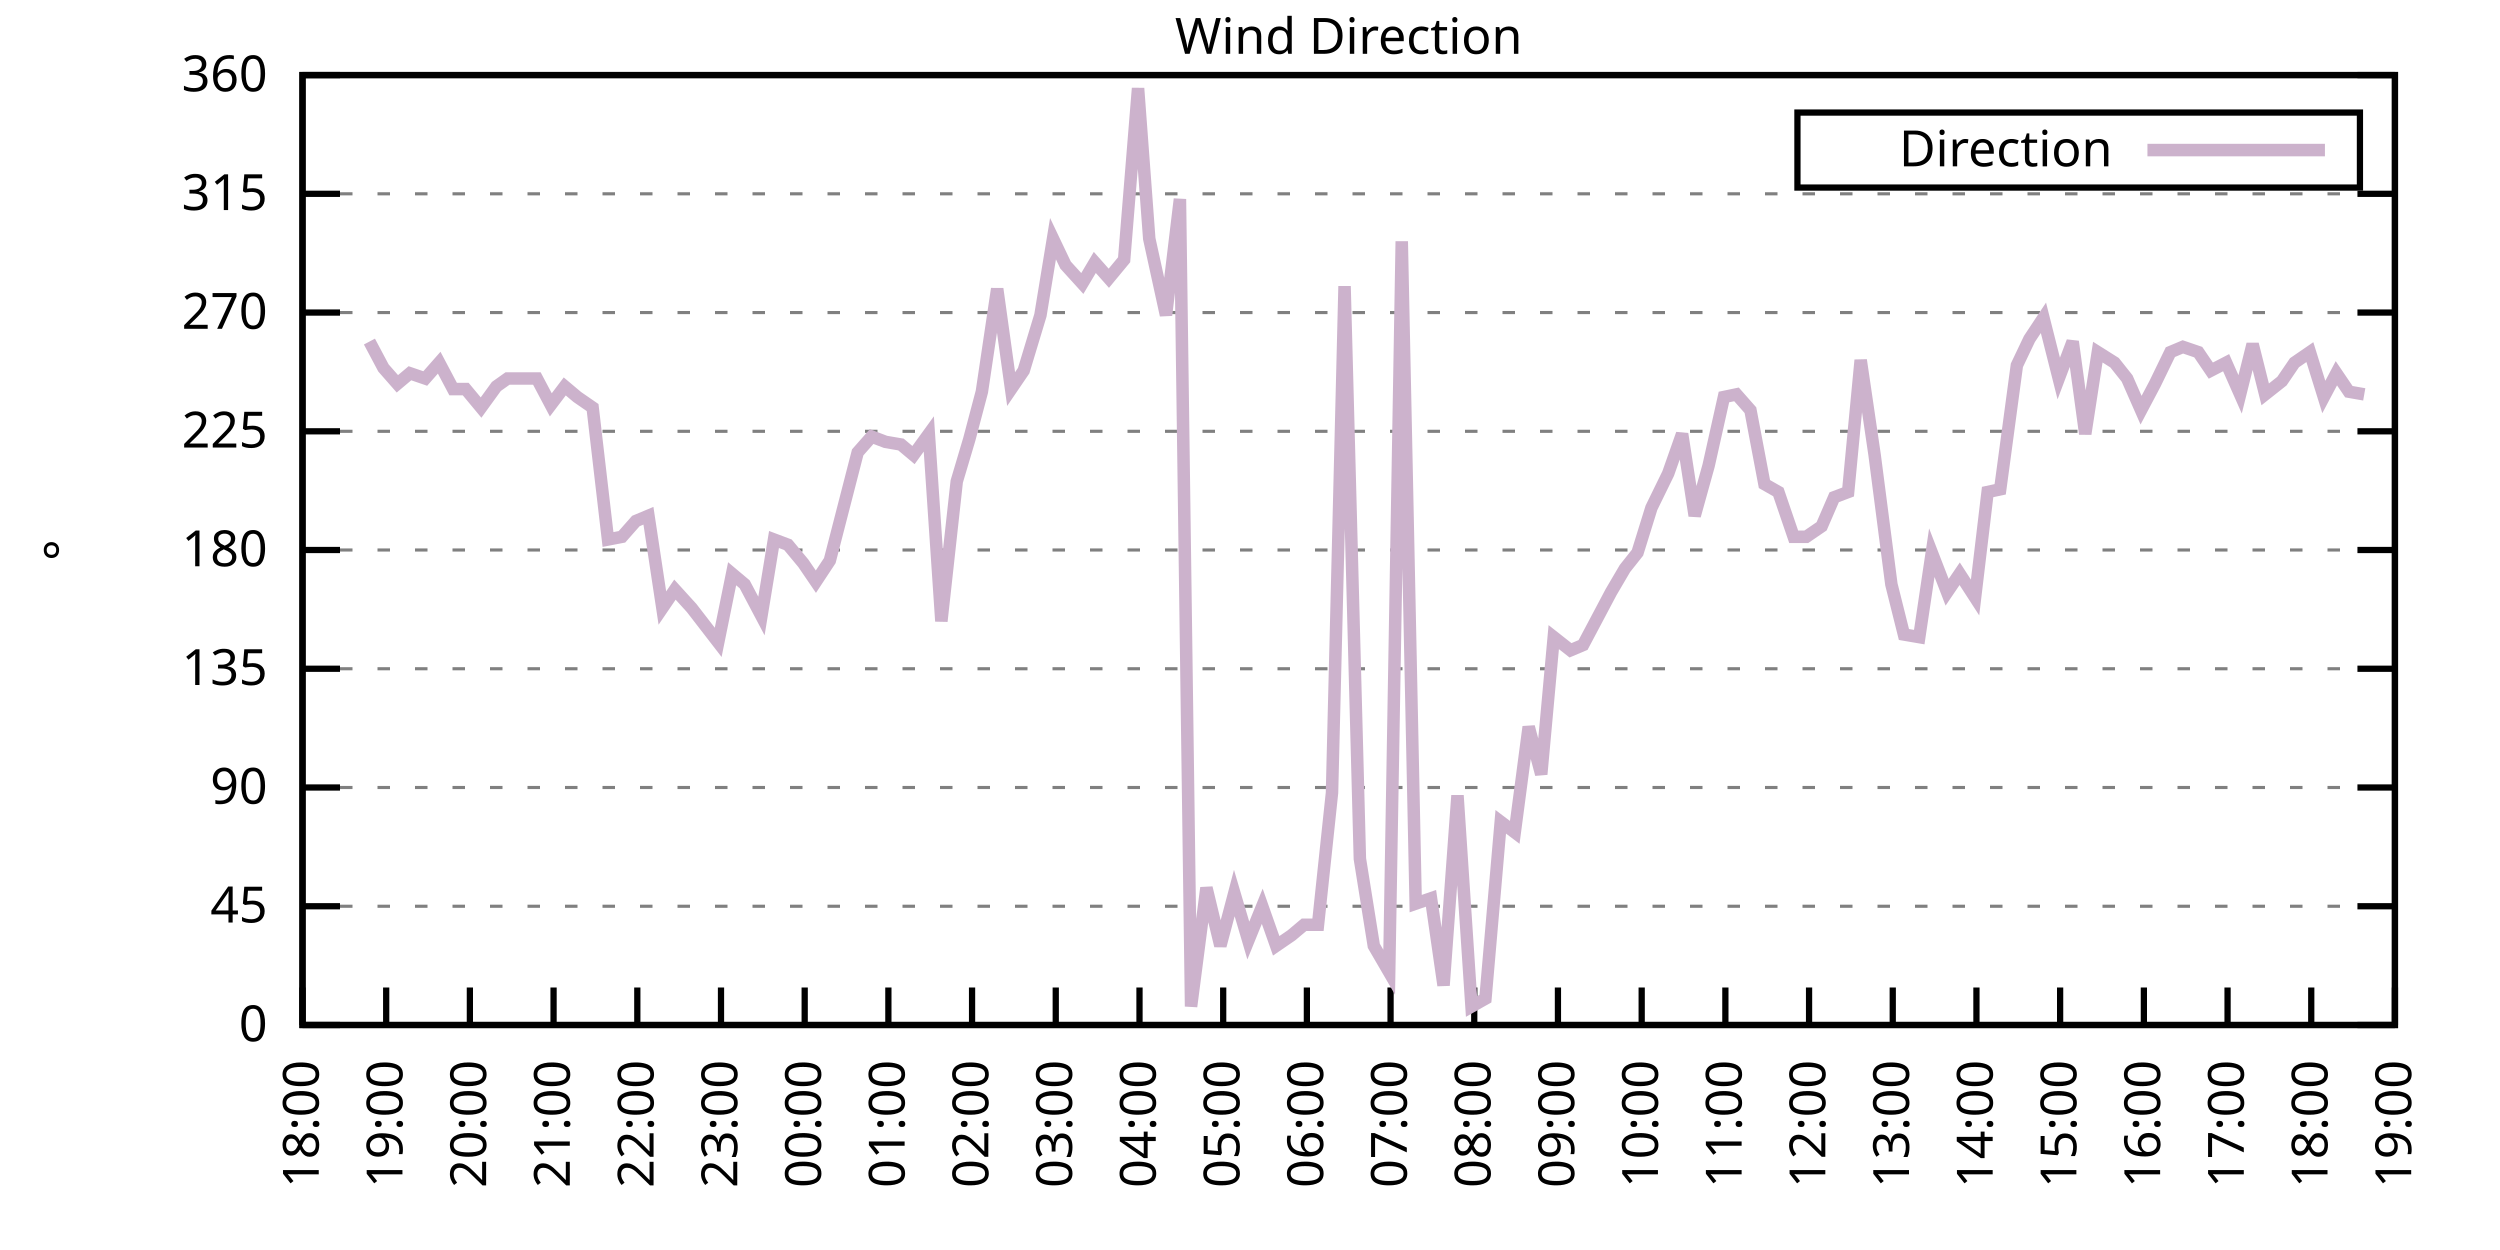
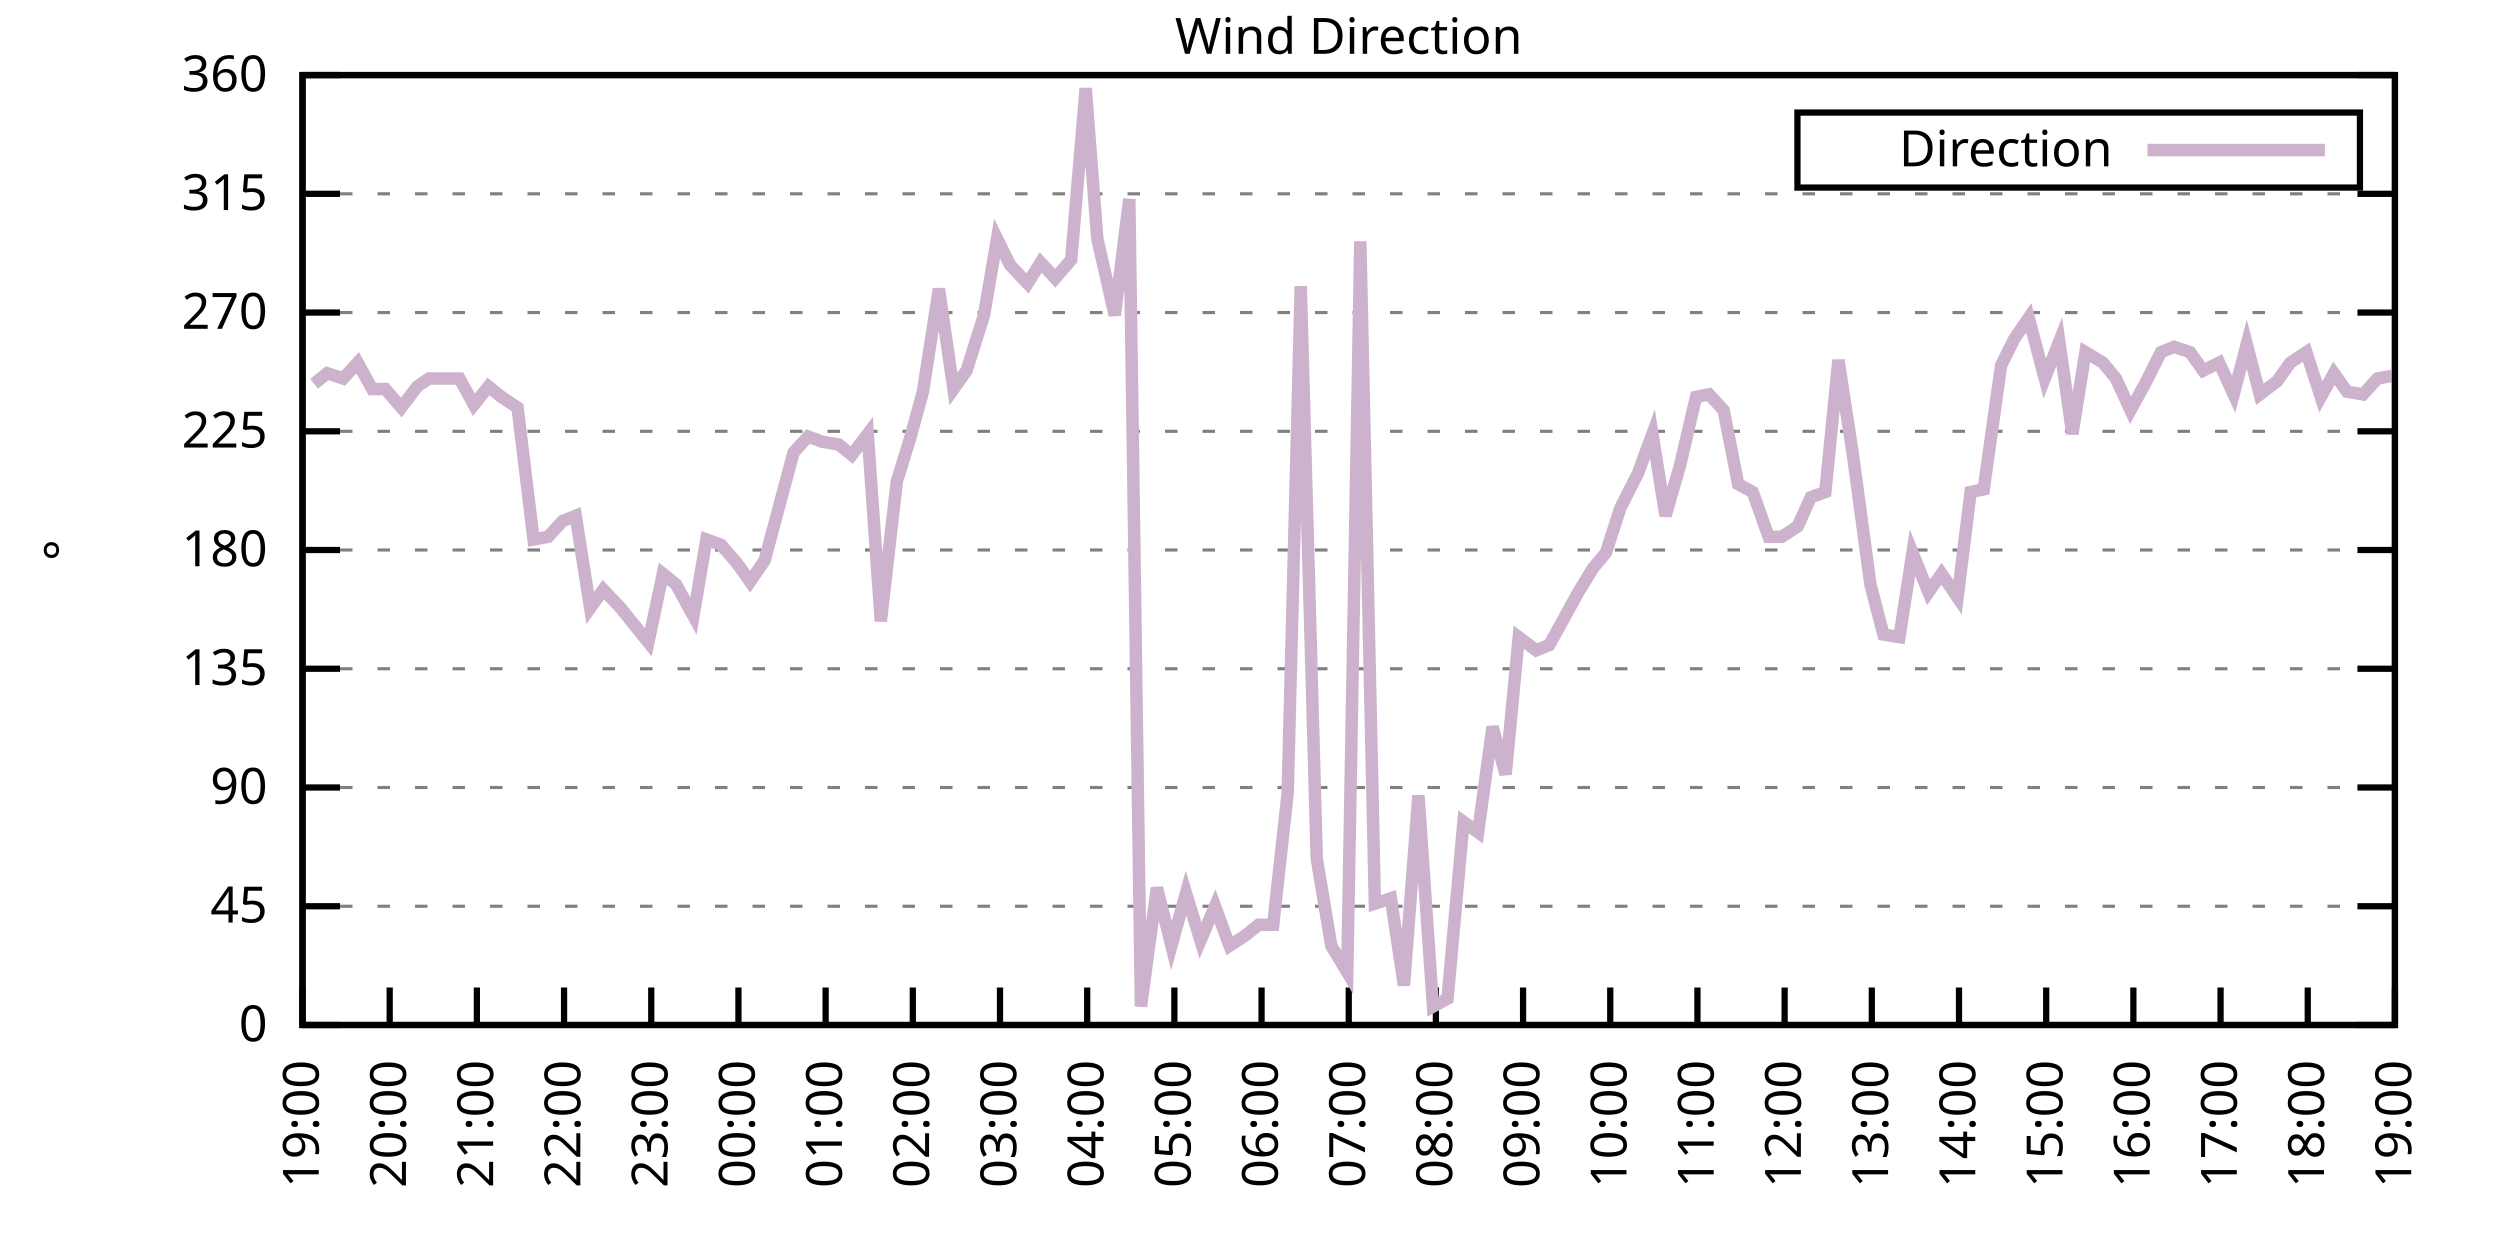
<svg xmlns="http://www.w3.org/2000/svg" xmlns:xlink="http://www.w3.org/1999/xlink" width="400" height="200" viewBox="0 0 400 200">
  <g id="gnuplot_canvas">
    <rect x="0" y="0" width="400" height="200" fill="none" />
    <defs>
      <circle id="gpDot" r="0.5" stroke-width="0.5" stroke="currentColor" />
      <path id="gpPt0" stroke-width="0.333" stroke="currentColor" d="M-1,0 h2 M0,-1 v2" />
      <path id="gpPt1" stroke-width="0.333" stroke="currentColor" d="M-1,-1 L1,1 M1,-1 L-1,1" />
      <path id="gpPt2" stroke-width="0.333" stroke="currentColor" d="M-1,0 L1,0 M0,-1 L0,1 M-1,-1 L1,1 M-1,1 L1,-1" />
      <rect id="gpPt3" stroke-width="0.333" stroke="currentColor" x="-1" y="-1" width="2" height="2" />
      <rect id="gpPt4" stroke-width="0.333" stroke="currentColor" fill="currentColor" x="-1" y="-1" width="2" height="2" />
      <circle id="gpPt5" stroke-width="0.333" stroke="currentColor" cx="0" cy="0" r="1" />
      <use xlink:href="#gpPt5" id="gpPt6" fill="currentColor" stroke="none" />
      <path id="gpPt7" stroke-width="0.333" stroke="currentColor" d="M0,-1.33 L-1.33,0.67 L1.33,0.67 z" />
      <use xlink:href="#gpPt7" id="gpPt8" fill="currentColor" stroke="none" />
      <use xlink:href="#gpPt7" id="gpPt9" stroke="currentColor" transform="rotate(180)" />
      <use xlink:href="#gpPt9" id="gpPt10" fill="currentColor" stroke="none" />
      <use xlink:href="#gpPt3" id="gpPt11" stroke="currentColor" transform="rotate(45)" />
      <use xlink:href="#gpPt11" id="gpPt12" fill="currentColor" stroke="none" />
      <path id="gpPt13" stroke-width="0.333" stroke="currentColor" d="M0,1.330 L1.265,0.411 L0.782,-1.067 L-0.782,-1.076 L-1.265,0.411 z" />
      <use xlink:href="#gpPt13" id="gpPt14" fill="currentColor" stroke="none" />
      <filter id="textbox" filterUnits="objectBoundingBox" x="0" y="0" height="1" width="1">
        <feFlood flood-color="white" flood-opacity="1" result="bgnd" />
        <feComposite in="SourceGraphic" in2="bgnd" operator="atop" />
      </filter>
      <filter id="greybox" filterUnits="objectBoundingBox" x="0" y="0" height="1" width="1">
        <feFlood flood-color="lightgrey" flood-opacity="1" result="grey" />
        <feComposite in="SourceGraphic" in2="grey" operator="atop" />
      </filter>
    </defs>
    <g fill="none" color="white" stroke="currentColor" stroke-width="1.00" stroke-linecap="butt" stroke-linejoin="miter">
</g>
    <g fill="none" color="black" stroke="currentColor" stroke-width="1.00" stroke-linecap="butt" stroke-linejoin="miter">
      <g stroke="none" shape-rendering="crispEdges">
        <polygon fill="rgb(255, 255, 255)" points="48.40,164.00 383.18,164.00 383.18,12.02 48.40,12.02 " />
      </g>
    </g>
    <g fill="none" color="black" stroke="currentColor" stroke-width="1.00" stroke-linecap="butt" stroke-linejoin="miter">
</g>
    <g fill="none" color="black" stroke="black" stroke-width="0.50" stroke-linecap="butt" stroke-linejoin="miter">
</g>
    <g fill="none" color="gray" stroke="currentColor" stroke-width="0.50" stroke-linecap="butt" stroke-linejoin="miter">
      <path stroke="gray" stroke-dasharray="2,4" class="gridline" d="M48.40,164.00 L383.19,164.00  " />
    </g>
    <g fill="none" color="gray" stroke="gray" stroke-width="1.00" stroke-linecap="butt" stroke-linejoin="miter">
</g>
    <g fill="none" color="black" stroke="currentColor" stroke-width="1.00" stroke-linecap="butt" stroke-linejoin="miter">
      <path stroke="black" d="M48.40,164.00 L54.40,164.00 M383.19,164.00 L377.19,164.00  " />
      <g transform="translate(42.80,166.60)" stroke="none" fill="black" font-family="Sans" font-size="8.00" text-anchor="end">
        <text>
          <tspan font-family="Sans"> 0</tspan>
        </text>
      </g>
    </g>
    <g fill="none" color="black" stroke="currentColor" stroke-width="1.00" stroke-linecap="butt" stroke-linejoin="miter">
</g>
    <g fill="none" color="black" stroke="black" stroke-width="0.50" stroke-linecap="butt" stroke-linejoin="miter">
</g>
    <g fill="none" color="gray" stroke="currentColor" stroke-width="0.50" stroke-linecap="butt" stroke-linejoin="miter">
      <path stroke="gray" stroke-dasharray="2,4" class="gridline" d="M48.40,145.00 L383.19,145.00  " />
    </g>
    <g fill="none" color="gray" stroke="gray" stroke-width="1.00" stroke-linecap="butt" stroke-linejoin="miter">
</g>
    <g fill="none" color="black" stroke="currentColor" stroke-width="1.00" stroke-linecap="butt" stroke-linejoin="miter">
      <path stroke="black" d="M48.40,145.00 L54.40,145.00 M383.19,145.00 L377.19,145.00  " />
      <g transform="translate(42.80,147.60)" stroke="none" fill="black" font-family="Sans" font-size="8.00" text-anchor="end">
        <text>
          <tspan font-family="Sans"> 45</tspan>
        </text>
      </g>
    </g>
    <g fill="none" color="black" stroke="currentColor" stroke-width="1.00" stroke-linecap="butt" stroke-linejoin="miter">
</g>
    <g fill="none" color="black" stroke="black" stroke-width="0.50" stroke-linecap="butt" stroke-linejoin="miter">
</g>
    <g fill="none" color="gray" stroke="currentColor" stroke-width="0.50" stroke-linecap="butt" stroke-linejoin="miter">
      <path stroke="gray" stroke-dasharray="2,4" class="gridline" d="M48.40,126.00 L383.19,126.00  " />
    </g>
    <g fill="none" color="gray" stroke="gray" stroke-width="1.00" stroke-linecap="butt" stroke-linejoin="miter">
</g>
    <g fill="none" color="black" stroke="currentColor" stroke-width="1.00" stroke-linecap="butt" stroke-linejoin="miter">
      <path stroke="black" d="M48.40,126.00 L54.40,126.00 M383.19,126.00 L377.19,126.00  " />
      <g transform="translate(42.80,128.60)" stroke="none" fill="black" font-family="Sans" font-size="8.00" text-anchor="end">
        <text>
          <tspan font-family="Sans"> 90</tspan>
        </text>
      </g>
    </g>
    <g fill="none" color="black" stroke="currentColor" stroke-width="1.00" stroke-linecap="butt" stroke-linejoin="miter">
</g>
    <g fill="none" color="black" stroke="black" stroke-width="0.50" stroke-linecap="butt" stroke-linejoin="miter">
</g>
    <g fill="none" color="gray" stroke="currentColor" stroke-width="0.50" stroke-linecap="butt" stroke-linejoin="miter">
      <path stroke="gray" stroke-dasharray="2,4" class="gridline" d="M48.40,107.00 L383.19,107.00  " />
    </g>
    <g fill="none" color="gray" stroke="gray" stroke-width="1.00" stroke-linecap="butt" stroke-linejoin="miter">
</g>
    <g fill="none" color="black" stroke="currentColor" stroke-width="1.00" stroke-linecap="butt" stroke-linejoin="miter">
      <path stroke="black" d="M48.40,107.00 L54.40,107.00 M383.19,107.00 L377.19,107.00  " />
      <g transform="translate(42.80,109.60)" stroke="none" fill="black" font-family="Sans" font-size="8.00" text-anchor="end">
        <text>
          <tspan font-family="Sans"> 135</tspan>
        </text>
      </g>
    </g>
    <g fill="none" color="black" stroke="currentColor" stroke-width="1.00" stroke-linecap="butt" stroke-linejoin="miter">
</g>
    <g fill="none" color="black" stroke="black" stroke-width="0.50" stroke-linecap="butt" stroke-linejoin="miter">
</g>
    <g fill="none" color="gray" stroke="currentColor" stroke-width="0.50" stroke-linecap="butt" stroke-linejoin="miter">
      <path stroke="gray" stroke-dasharray="2,4" class="gridline" d="M48.40,88.00 L383.19,88.00  " />
    </g>
    <g fill="none" color="gray" stroke="gray" stroke-width="1.00" stroke-linecap="butt" stroke-linejoin="miter">
</g>
    <g fill="none" color="black" stroke="currentColor" stroke-width="1.00" stroke-linecap="butt" stroke-linejoin="miter">
      <path stroke="black" d="M48.40,88.00 L54.40,88.00 M383.19,88.00 L377.19,88.00  " />
      <g transform="translate(42.80,90.60)" stroke="none" fill="black" font-family="Sans" font-size="8.00" text-anchor="end">
        <text>
          <tspan font-family="Sans"> 180</tspan>
        </text>
      </g>
    </g>
    <g fill="none" color="black" stroke="currentColor" stroke-width="1.00" stroke-linecap="butt" stroke-linejoin="miter">
</g>
    <g fill="none" color="black" stroke="black" stroke-width="0.50" stroke-linecap="butt" stroke-linejoin="miter">
</g>
    <g fill="none" color="gray" stroke="currentColor" stroke-width="0.50" stroke-linecap="butt" stroke-linejoin="miter">
      <path stroke="gray" stroke-dasharray="2,4" class="gridline" d="M48.40,69.01 L383.19,69.01  " />
    </g>
    <g fill="none" color="gray" stroke="gray" stroke-width="1.00" stroke-linecap="butt" stroke-linejoin="miter">
</g>
    <g fill="none" color="black" stroke="currentColor" stroke-width="1.00" stroke-linecap="butt" stroke-linejoin="miter">
      <path stroke="black" d="M48.40,69.01 L54.40,69.01 M383.19,69.01 L377.19,69.01  " />
      <g transform="translate(42.80,71.61)" stroke="none" fill="black" font-family="Sans" font-size="8.00" text-anchor="end">
        <text>
          <tspan font-family="Sans"> 225</tspan>
        </text>
      </g>
    </g>
    <g fill="none" color="black" stroke="currentColor" stroke-width="1.00" stroke-linecap="butt" stroke-linejoin="miter">
</g>
    <g fill="none" color="black" stroke="black" stroke-width="0.50" stroke-linecap="butt" stroke-linejoin="miter">
</g>
    <g fill="none" color="gray" stroke="currentColor" stroke-width="0.50" stroke-linecap="butt" stroke-linejoin="miter">
      <path stroke="gray" stroke-dasharray="2,4" class="gridline" d="M48.40,50.01 L383.19,50.01  " />
    </g>
    <g fill="none" color="gray" stroke="gray" stroke-width="1.00" stroke-linecap="butt" stroke-linejoin="miter">
</g>
    <g fill="none" color="black" stroke="currentColor" stroke-width="1.00" stroke-linecap="butt" stroke-linejoin="miter">
      <path stroke="black" d="M48.40,50.01 L54.40,50.01 M383.19,50.01 L377.19,50.01  " />
      <g transform="translate(42.80,52.61)" stroke="none" fill="black" font-family="Sans" font-size="8.00" text-anchor="end">
        <text>
          <tspan font-family="Sans"> 270</tspan>
        </text>
      </g>
    </g>
    <g fill="none" color="black" stroke="currentColor" stroke-width="1.00" stroke-linecap="butt" stroke-linejoin="miter">
</g>
    <g fill="none" color="black" stroke="black" stroke-width="0.50" stroke-linecap="butt" stroke-linejoin="miter">
</g>
    <g fill="none" color="gray" stroke="currentColor" stroke-width="0.50" stroke-linecap="butt" stroke-linejoin="miter">
      <path stroke="gray" stroke-dasharray="2,4" class="gridline" d="M48.40,31.01 L383.19,31.01  " />
    </g>
    <g fill="none" color="gray" stroke="gray" stroke-width="1.00" stroke-linecap="butt" stroke-linejoin="miter">
</g>
    <g fill="none" color="black" stroke="currentColor" stroke-width="1.00" stroke-linecap="butt" stroke-linejoin="miter">
      <path stroke="black" d="M48.40,31.01 L54.40,31.01 M383.19,31.01 L377.19,31.01  " />
      <g transform="translate(42.80,33.61)" stroke="none" fill="black" font-family="Sans" font-size="8.00" text-anchor="end">
        <text>
          <tspan font-family="Sans"> 315</tspan>
        </text>
      </g>
    </g>
    <g fill="none" color="black" stroke="currentColor" stroke-width="1.00" stroke-linecap="butt" stroke-linejoin="miter">
</g>
    <g fill="none" color="black" stroke="black" stroke-width="0.50" stroke-linecap="butt" stroke-linejoin="miter">
</g>
    <g fill="none" color="gray" stroke="currentColor" stroke-width="0.50" stroke-linecap="butt" stroke-linejoin="miter">
      <path stroke="gray" stroke-dasharray="2,4" class="gridline" d="M48.40,12.01 L383.19,12.01  " />
    </g>
    <g fill="none" color="gray" stroke="gray" stroke-width="1.00" stroke-linecap="butt" stroke-linejoin="miter">
</g>
    <g fill="none" color="black" stroke="currentColor" stroke-width="1.00" stroke-linecap="butt" stroke-linejoin="miter">
      <path stroke="black" d="M48.40,12.01 L54.40,12.01 M383.19,12.01 L377.19,12.01  " />
      <g transform="translate(42.80,14.61)" stroke="none" fill="black" font-family="Sans" font-size="8.00" text-anchor="end">
        <text>
          <tspan font-family="Sans"> 360</tspan>
        </text>
      </g>
    </g>
    <g fill="none" color="black" stroke="currentColor" stroke-width="1.00" stroke-linecap="butt" stroke-linejoin="miter">
      <path stroke="black" d="M48.40,164.00 L48.40,158.00  " />
      <g transform="translate(51.00,169.60) rotate(270.00)" stroke="none" fill="black" font-family="Sans" font-size="8.00" text-anchor="end">
        <text>
-           <tspan font-family="Sans">18:00</tspan>
-         </text>
-       </g>
-     </g>
-     <g fill="none" color="black" stroke="currentColor" stroke-width="1.00" stroke-linecap="butt" stroke-linejoin="miter">
-       <path stroke="black" d="M61.79,164.00 L61.79,158.00  " />
-       <g transform="translate(64.39,169.60) rotate(270.00)" stroke="none" fill="black" font-family="Sans" font-size="8.00" text-anchor="end">
-         <text>
          <tspan font-family="Sans">19:00</tspan>
        </text>
      </g>
    </g>
    <g fill="none" color="black" stroke="currentColor" stroke-width="1.00" stroke-linecap="butt" stroke-linejoin="miter">
-       <path stroke="black" d="M75.18,164.00 L75.18,158.00  " />
-       <g transform="translate(77.78,169.60) rotate(270.00)" stroke="none" fill="black" font-family="Sans" font-size="8.00" text-anchor="end">
+       <path stroke="black" d="M62.35,164.00 L62.35,158.00  " />
+       <g transform="translate(64.95,169.60) rotate(270.00)" stroke="none" fill="black" font-family="Sans" font-size="8.00" text-anchor="end">
        <text>
          <tspan font-family="Sans">20:00</tspan>
        </text>
      </g>
    </g>
    <g fill="none" color="black" stroke="currentColor" stroke-width="1.00" stroke-linecap="butt" stroke-linejoin="miter">
-       <path stroke="black" d="M88.57,164.00 L88.57,158.00  " />
-       <g transform="translate(91.17,169.60) rotate(270.00)" stroke="none" fill="black" font-family="Sans" font-size="8.00" text-anchor="end">
+       <path stroke="black" d="M76.30,164.00 L76.30,158.00  " />
+       <g transform="translate(78.90,169.60) rotate(270.00)" stroke="none" fill="black" font-family="Sans" font-size="8.00" text-anchor="end">
        <text>
          <tspan font-family="Sans">21:00</tspan>
        </text>
      </g>
    </g>
    <g fill="none" color="black" stroke="currentColor" stroke-width="1.00" stroke-linecap="butt" stroke-linejoin="miter">
-       <path stroke="black" d="M101.97,164.00 L101.97,158.00  " />
-       <g transform="translate(104.57,169.60) rotate(270.00)" stroke="none" fill="black" font-family="Sans" font-size="8.00" text-anchor="end">
+       <path stroke="black" d="M90.25,164.00 L90.25,158.00  " />
+       <g transform="translate(92.85,169.60) rotate(270.00)" stroke="none" fill="black" font-family="Sans" font-size="8.00" text-anchor="end">
        <text>
          <tspan font-family="Sans">22:00</tspan>
        </text>
      </g>
    </g>
    <g fill="none" color="black" stroke="currentColor" stroke-width="1.00" stroke-linecap="butt" stroke-linejoin="miter">
-       <path stroke="black" d="M115.36,164.00 L115.36,158.00  " />
-       <g transform="translate(117.96,169.60) rotate(270.00)" stroke="none" fill="black" font-family="Sans" font-size="8.00" text-anchor="end">
+       <path stroke="black" d="M104.20,164.00 L104.20,158.00  " />
+       <g transform="translate(106.80,169.60) rotate(270.00)" stroke="none" fill="black" font-family="Sans" font-size="8.00" text-anchor="end">
        <text>
          <tspan font-family="Sans">23:00</tspan>
        </text>
      </g>
    </g>
    <g fill="none" color="black" stroke="currentColor" stroke-width="1.00" stroke-linecap="butt" stroke-linejoin="miter">
-       <path stroke="black" d="M128.75,164.00 L128.75,158.00  " />
-       <g transform="translate(131.35,169.60) rotate(270.00)" stroke="none" fill="black" font-family="Sans" font-size="8.00" text-anchor="end">
+       <path stroke="black" d="M118.15,164.00 L118.15,158.00  " />
+       <g transform="translate(120.75,169.60) rotate(270.00)" stroke="none" fill="black" font-family="Sans" font-size="8.00" text-anchor="end">
        <text>
          <tspan font-family="Sans">00:00</tspan>
        </text>
      </g>
    </g>
    <g fill="none" color="black" stroke="currentColor" stroke-width="1.00" stroke-linecap="butt" stroke-linejoin="miter">
-       <path stroke="black" d="M142.14,164.00 L142.14,158.00  " />
-       <g transform="translate(144.74,169.60) rotate(270.00)" stroke="none" fill="black" font-family="Sans" font-size="8.00" text-anchor="end">
+       <path stroke="black" d="M132.10,164.00 L132.10,158.00  " />
+       <g transform="translate(134.70,169.60) rotate(270.00)" stroke="none" fill="black" font-family="Sans" font-size="8.00" text-anchor="end">
        <text>
          <tspan font-family="Sans">01:00</tspan>
        </text>
      </g>
    </g>
    <g fill="none" color="black" stroke="currentColor" stroke-width="1.00" stroke-linecap="butt" stroke-linejoin="miter">
-       <path stroke="black" d="M155.53,164.00 L155.53,158.00  " />
-       <g transform="translate(158.13,169.60) rotate(270.00)" stroke="none" fill="black" font-family="Sans" font-size="8.00" text-anchor="end">
+       <path stroke="black" d="M146.05,164.00 L146.05,158.00  " />
+       <g transform="translate(148.65,169.60) rotate(270.00)" stroke="none" fill="black" font-family="Sans" font-size="8.00" text-anchor="end">
        <text>
          <tspan font-family="Sans">02:00</tspan>
        </text>
      </g>
    </g>
    <g fill="none" color="black" stroke="currentColor" stroke-width="1.00" stroke-linecap="butt" stroke-linejoin="miter">
-       <path stroke="black" d="M168.92,164.00 L168.92,158.00  " />
-       <g transform="translate(171.52,169.60) rotate(270.00)" stroke="none" fill="black" font-family="Sans" font-size="8.00" text-anchor="end">
+       <path stroke="black" d="M160.00,164.00 L160.00,158.00  " />
+       <g transform="translate(162.60,169.60) rotate(270.00)" stroke="none" fill="black" font-family="Sans" font-size="8.00" text-anchor="end">
        <text>
          <tspan font-family="Sans">03:00</tspan>
        </text>
      </g>
    </g>
    <g fill="none" color="black" stroke="currentColor" stroke-width="1.00" stroke-linecap="butt" stroke-linejoin="miter">
-       <path stroke="black" d="M182.32,164.00 L182.32,158.00  " />
-       <g transform="translate(184.92,169.60) rotate(270.00)" stroke="none" fill="black" font-family="Sans" font-size="8.00" text-anchor="end">
+       <path stroke="black" d="M173.95,164.00 L173.95,158.00  " />
+       <g transform="translate(176.55,169.60) rotate(270.00)" stroke="none" fill="black" font-family="Sans" font-size="8.00" text-anchor="end">
        <text>
          <tspan font-family="Sans">04:00</tspan>
        </text>
      </g>
    </g>
    <g fill="none" color="black" stroke="currentColor" stroke-width="1.00" stroke-linecap="butt" stroke-linejoin="miter">
-       <path stroke="black" d="M195.71,164.00 L195.71,158.00  " />
-       <g transform="translate(198.31,169.60) rotate(270.00)" stroke="none" fill="black" font-family="Sans" font-size="8.00" text-anchor="end">
+       <path stroke="black" d="M187.90,164.00 L187.90,158.00  " />
+       <g transform="translate(190.50,169.60) rotate(270.00)" stroke="none" fill="black" font-family="Sans" font-size="8.00" text-anchor="end">
        <text>
          <tspan font-family="Sans">05:00</tspan>
        </text>
      </g>
    </g>
    <g fill="none" color="black" stroke="currentColor" stroke-width="1.00" stroke-linecap="butt" stroke-linejoin="miter">
-       <path stroke="black" d="M209.10,164.00 L209.10,158.00  " />
-       <g transform="translate(211.70,169.60) rotate(270.00)" stroke="none" fill="black" font-family="Sans" font-size="8.00" text-anchor="end">
+       <path stroke="black" d="M201.85,164.00 L201.85,158.00  " />
+       <g transform="translate(204.45,169.60) rotate(270.00)" stroke="none" fill="black" font-family="Sans" font-size="8.00" text-anchor="end">
        <text>
          <tspan font-family="Sans">06:00</tspan>
        </text>
      </g>
    </g>
    <g fill="none" color="black" stroke="currentColor" stroke-width="1.00" stroke-linecap="butt" stroke-linejoin="miter">
-       <path stroke="black" d="M222.49,164.00 L222.49,158.00  " />
-       <g transform="translate(225.09,169.60) rotate(270.00)" stroke="none" fill="black" font-family="Sans" font-size="8.00" text-anchor="end">
+       <path stroke="black" d="M215.80,164.00 L215.80,158.00  " />
+       <g transform="translate(218.40,169.60) rotate(270.00)" stroke="none" fill="black" font-family="Sans" font-size="8.00" text-anchor="end">
        <text>
          <tspan font-family="Sans">07:00</tspan>
        </text>
      </g>
    </g>
    <g fill="none" color="black" stroke="currentColor" stroke-width="1.00" stroke-linecap="butt" stroke-linejoin="miter">
-       <path stroke="black" d="M235.88,164.00 L235.88,158.00  " />
-       <g transform="translate(238.48,169.60) rotate(270.00)" stroke="none" fill="black" font-family="Sans" font-size="8.00" text-anchor="end">
+       <path stroke="black" d="M229.74,164.00 L229.74,158.00  " />
+       <g transform="translate(232.34,169.60) rotate(270.00)" stroke="none" fill="black" font-family="Sans" font-size="8.00" text-anchor="end">
        <text>
          <tspan font-family="Sans">08:00</tspan>
        </text>
      </g>
    </g>
    <g fill="none" color="black" stroke="currentColor" stroke-width="1.00" stroke-linecap="butt" stroke-linejoin="miter">
-       <path stroke="black" d="M249.27,164.00 L249.27,158.00  " />
-       <g transform="translate(251.87,169.60) rotate(270.00)" stroke="none" fill="black" font-family="Sans" font-size="8.00" text-anchor="end">
+       <path stroke="black" d="M243.69,164.00 L243.69,158.00  " />
+       <g transform="translate(246.29,169.60) rotate(270.00)" stroke="none" fill="black" font-family="Sans" font-size="8.00" text-anchor="end">
        <text>
          <tspan font-family="Sans">09:00</tspan>
        </text>
      </g>
    </g>
    <g fill="none" color="black" stroke="currentColor" stroke-width="1.00" stroke-linecap="butt" stroke-linejoin="miter">
-       <path stroke="black" d="M262.67,164.00 L262.67,158.00  " />
-       <g transform="translate(265.27,169.60) rotate(270.00)" stroke="none" fill="black" font-family="Sans" font-size="8.00" text-anchor="end">
+       <path stroke="black" d="M257.64,164.00 L257.64,158.00  " />
+       <g transform="translate(260.24,169.60) rotate(270.00)" stroke="none" fill="black" font-family="Sans" font-size="8.00" text-anchor="end">
        <text>
          <tspan font-family="Sans">10:00</tspan>
        </text>
      </g>
    </g>
    <g fill="none" color="black" stroke="currentColor" stroke-width="1.00" stroke-linecap="butt" stroke-linejoin="miter">
-       <path stroke="black" d="M276.06,164.00 L276.06,158.00  " />
-       <g transform="translate(278.66,169.60) rotate(270.00)" stroke="none" fill="black" font-family="Sans" font-size="8.00" text-anchor="end">
+       <path stroke="black" d="M271.59,164.00 L271.59,158.00  " />
+       <g transform="translate(274.19,169.60) rotate(270.00)" stroke="none" fill="black" font-family="Sans" font-size="8.00" text-anchor="end">
        <text>
          <tspan font-family="Sans">11:00</tspan>
        </text>
      </g>
    </g>
    <g fill="none" color="black" stroke="currentColor" stroke-width="1.00" stroke-linecap="butt" stroke-linejoin="miter">
-       <path stroke="black" d="M289.45,164.00 L289.45,158.00  " />
-       <g transform="translate(292.05,169.60) rotate(270.00)" stroke="none" fill="black" font-family="Sans" font-size="8.00" text-anchor="end">
+       <path stroke="black" d="M285.54,164.00 L285.54,158.00  " />
+       <g transform="translate(288.14,169.60) rotate(270.00)" stroke="none" fill="black" font-family="Sans" font-size="8.00" text-anchor="end">
        <text>
          <tspan font-family="Sans">12:00</tspan>
        </text>
      </g>
    </g>
    <g fill="none" color="black" stroke="currentColor" stroke-width="1.00" stroke-linecap="butt" stroke-linejoin="miter">
-       <path stroke="black" d="M302.84,164.00 L302.84,158.00  " />
-       <g transform="translate(305.44,169.60) rotate(270.00)" stroke="none" fill="black" font-family="Sans" font-size="8.00" text-anchor="end">
+       <path stroke="black" d="M299.49,164.00 L299.49,158.00  " />
+       <g transform="translate(302.09,169.60) rotate(270.00)" stroke="none" fill="black" font-family="Sans" font-size="8.00" text-anchor="end">
        <text>
          <tspan font-family="Sans">13:00</tspan>
        </text>
      </g>
    </g>
    <g fill="none" color="black" stroke="currentColor" stroke-width="1.00" stroke-linecap="butt" stroke-linejoin="miter">
-       <path stroke="black" d="M316.23,164.00 L316.23,158.00  " />
-       <g transform="translate(318.83,169.60) rotate(270.00)" stroke="none" fill="black" font-family="Sans" font-size="8.00" text-anchor="end">
+       <path stroke="black" d="M313.44,164.00 L313.44,158.00  " />
+       <g transform="translate(316.04,169.60) rotate(270.00)" stroke="none" fill="black" font-family="Sans" font-size="8.00" text-anchor="end">
        <text>
          <tspan font-family="Sans">14:00</tspan>
        </text>
      </g>
    </g>
    <g fill="none" color="black" stroke="currentColor" stroke-width="1.00" stroke-linecap="butt" stroke-linejoin="miter">
-       <path stroke="black" d="M329.62,164.00 L329.62,158.00  " />
-       <g transform="translate(332.22,169.60) rotate(270.00)" stroke="none" fill="black" font-family="Sans" font-size="8.00" text-anchor="end">
+       <path stroke="black" d="M327.39,164.00 L327.39,158.00  " />
+       <g transform="translate(329.99,169.60) rotate(270.00)" stroke="none" fill="black" font-family="Sans" font-size="8.00" text-anchor="end">
        <text>
          <tspan font-family="Sans">15:00</tspan>
        </text>
      </g>
    </g>
    <g fill="none" color="black" stroke="currentColor" stroke-width="1.00" stroke-linecap="butt" stroke-linejoin="miter">
-       <path stroke="black" d="M343.02,164.00 L343.02,158.00  " />
-       <g transform="translate(345.62,169.60) rotate(270.00)" stroke="none" fill="black" font-family="Sans" font-size="8.00" text-anchor="end">
+       <path stroke="black" d="M341.34,164.00 L341.34,158.00  " />
+       <g transform="translate(343.94,169.60) rotate(270.00)" stroke="none" fill="black" font-family="Sans" font-size="8.00" text-anchor="end">
        <text>
          <tspan font-family="Sans">16:00</tspan>
        </text>
      </g>
    </g>
    <g fill="none" color="black" stroke="currentColor" stroke-width="1.00" stroke-linecap="butt" stroke-linejoin="miter">
-       <path stroke="black" d="M356.41,164.00 L356.41,158.00  " />
-       <g transform="translate(359.01,169.60) rotate(270.00)" stroke="none" fill="black" font-family="Sans" font-size="8.00" text-anchor="end">
+       <path stroke="black" d="M355.29,164.00 L355.29,158.00  " />
+       <g transform="translate(357.89,169.60) rotate(270.00)" stroke="none" fill="black" font-family="Sans" font-size="8.00" text-anchor="end">
        <text>
          <tspan font-family="Sans">17:00</tspan>
        </text>
      </g>
    </g>
    <g fill="none" color="black" stroke="currentColor" stroke-width="1.00" stroke-linecap="butt" stroke-linejoin="miter">
-       <path stroke="black" d="M369.80,164.00 L369.80,158.00  " />
-       <g transform="translate(372.40,169.60) rotate(270.00)" stroke="none" fill="black" font-family="Sans" font-size="8.00" text-anchor="end">
+       <path stroke="black" d="M369.24,164.00 L369.24,158.00  " />
+       <g transform="translate(371.84,169.60) rotate(270.00)" stroke="none" fill="black" font-family="Sans" font-size="8.00" text-anchor="end">
        <text>
          <tspan font-family="Sans">18:00</tspan>
        </text>
      </g>
    </g>
    <g fill="none" color="black" stroke="currentColor" stroke-width="1.00" stroke-linecap="butt" stroke-linejoin="miter">
      <path stroke="black" d="M383.19,164.00 L383.19,158.00  " />
      <g transform="translate(385.79,169.60) rotate(270.00)" stroke="none" fill="black" font-family="Sans" font-size="8.00" text-anchor="end">
        <text>
          <tspan font-family="Sans">19:00</tspan>
        </text>
      </g>
    </g>
    <g fill="none" color="black" stroke="currentColor" stroke-width="1.00" stroke-linecap="butt" stroke-linejoin="miter">
</g>
    <g fill="none" color="black" stroke="currentColor" stroke-width="1.00" stroke-linecap="butt" stroke-linejoin="miter">
      <path stroke="black" d="M48.40,12.01 L48.40,164.00 L383.19,164.00 L383.19,12.01 L48.40,12.01 Z  " />
    </g>
    <g fill="none" color="black" stroke="currentColor" stroke-width="1.00" stroke-linecap="butt" stroke-linejoin="miter">
</g>
    <g fill="none" color="black" stroke="currentColor" stroke-width="1.00" stroke-linecap="butt" stroke-linejoin="miter">
      <path stroke="black" d="M287.59,30.01 L287.59,18.01 L377.59,18.01 L377.59,30.01 L287.59,30.01 Z  " />
    </g>
    <g id="Wind_direction_plot_1">
      <g fill="none" color="white" stroke="black" stroke-width="2.00" stroke-linecap="butt" stroke-linejoin="miter">
</g>
      <g fill="none" color="black" stroke="currentColor" stroke-width="2.00" stroke-linecap="butt" stroke-linejoin="miter">
        <g transform="translate(337.99,26.61)" stroke="none" fill="black" font-family="Sans" font-size="8.00" text-anchor="end">
          <text>
            <tspan font-family="Sans">Direction</tspan>
          </text>
        </g>
      </g>
      <g fill="none" color="black" stroke="currentColor" stroke-width="2.00" stroke-linecap="butt" stroke-linejoin="miter">
-         <path stroke="rgb(204, 178, 204)" d="M343.59,24.01 L371.99,24.01 M59.11,54.65 L61.35,58.87 L63.58,61.41 L65.59,59.72 L68.04,60.56 L70.27,58.03   L72.50,62.25 L74.51,62.25 L76.97,65.21 L79.42,61.83 L81.21,60.56 L83.66,60.56 L85.90,60.56 L88.13,64.78   L90.36,61.83 L92.37,63.52 L94.82,65.21 L97.28,86.32 L99.51,85.89 L101.74,83.36 L103.75,82.52 L105.98,97.29   L107.99,94.34 L110.67,97.29 L114.91,102.78 L117.14,91.80 L119.15,93.49 L121.83,98.56 L123.84,86.32 L126.07,87.16   L128.53,90.12 L130.54,93.07 L132.77,89.69 L137.23,72.38 L139.46,69.85 L141.69,70.70 L144.15,71.12 L146.16,72.81   L148.61,69.43 L150.62,99.40 L153.08,77.03 L155.09,70.27 L157.10,62.67 L159.55,46.21 L161.78,62.25 L163.79,59.30   L166.47,50.43 L168.48,38.19 L170.49,42.41 L173.17,45.36 L175.17,41.99 L177.41,44.52 L179.86,41.56 L182.09,14.12   L183.88,38.19 L186.56,50.43 L188.79,31.85 L190.57,161.04 L193.03,142.05 L195.26,151.33 L197.49,142.89 L199.73,150.49   L201.96,145.00 L204.19,151.33 L206.64,149.65 L208.65,147.96 L210.88,147.96 L213.12,126.85 L215.13,45.79 L217.58,137.40   L219.81,151.33 L222.27,155.56 L224.28,38.61 L226.51,144.58 L228.96,143.73 L230.97,157.67 L233.20,127.27 L235.44,161.04   L237.67,159.78 L240.12,131.49 L242.36,133.18 L244.59,116.29 L246.60,123.89 L248.60,101.94 L251.28,104.05 L253.29,103.20   L255.75,98.56 L257.76,94.76 L259.99,90.96 L262.00,88.43 L264.23,81.25 L266.91,75.76 L269.14,69.43 L271.15,82.52   L273.38,74.49 L275.83,63.52 L277.84,63.10 L280.07,65.63 L282.31,77.45 L284.54,78.72 L286.99,85.89 L289.00,85.89   L291.46,84.21 L293.47,79.56 L295.70,78.72 L297.71,57.61 L299.94,72.81 L302.62,93.49 L304.63,101.52 L307.08,101.94   L309.09,88.43 L311.54,94.76 L313.55,91.80 L316.01,95.60 L318.02,78.72 L320.03,78.29 L322.70,58.45 L324.71,54.23   L326.95,50.85 L329.40,60.56 L331.63,54.65 L333.64,69.43 L335.65,56.34 L338.33,58.03 L340.34,60.56 L342.57,65.63   L344.80,61.41 L347.26,56.34 L349.26,55.50 L351.72,56.34 L353.73,59.30 L356.18,58.03 L358.42,63.10 L360.42,55.07   L362.43,63.10 L365.11,60.98 L367.12,58.03 L369.58,56.34 L371.81,63.52 L373.82,59.72 L375.82,62.67 L378.28,63.10    " />
+         <path stroke="rgb(204, 178, 204)" d="M343.59,24.01 L371.99,24.01 M50.26,61.41 L52.35,59.72 L54.91,60.56 L57.23,58.03 L59.56,62.25 L61.65,62.25   L64.21,65.21 L66.77,61.83 L68.63,60.56 L71.18,60.56 L73.51,60.56 L75.83,64.78 L78.16,61.83 L80.25,63.52   L82.81,65.21 L85.37,86.32 L87.69,85.89 L90.02,83.36 L92.11,82.52 L94.43,97.29 L96.53,94.34 L99.32,97.29   L103.73,102.78 L106.06,91.80 L108.15,93.49 L110.94,98.56 L113.03,86.32 L115.36,87.16 L117.92,90.12 L120.01,93.07   L122.33,89.69 L126.98,72.38 L129.31,69.85 L131.63,70.70 L134.19,71.12 L136.28,72.81 L138.84,69.43 L140.93,99.40   L143.49,77.03 L145.58,70.27 L147.67,62.67 L150.23,46.21 L152.56,62.25 L154.65,59.30 L157.44,50.43 L159.53,38.19   L161.62,42.41 L164.41,45.36 L166.51,41.99 L168.83,44.52 L171.39,41.56 L173.71,14.12 L175.57,38.19 L178.36,50.43   L180.69,31.85 L182.55,161.04 L185.11,142.05 L187.43,151.33 L189.76,142.89 L192.08,150.49 L194.41,145.00 L196.73,151.33   L199.29,149.65 L201.38,147.96 L203.71,147.96 L206.03,126.85 L208.12,45.79 L210.68,137.40 L213.01,151.33 L215.56,155.56   L217.65,38.61 L219.98,144.58 L222.54,143.73 L224.63,157.67 L226.95,127.27 L229.28,161.04 L231.60,159.78 L234.16,131.49   L236.49,133.18 L238.81,116.29 L240.90,123.89 L243.00,101.94 L245.79,104.05 L247.88,103.20 L250.44,98.56 L252.53,94.76   L254.85,90.96 L256.95,88.43 L259.27,81.25 L262.06,75.76 L264.39,69.43 L266.48,82.52 L268.80,74.49 L271.36,63.52   L273.45,63.10 L275.78,65.63 L278.10,77.45 L280.43,78.72 L282.99,85.89 L285.08,85.89 L287.64,84.21 L289.73,79.56   L292.05,78.72 L294.15,57.61 L296.47,72.81 L299.26,93.49 L301.35,101.52 L303.91,101.94 L306.00,88.43 L308.56,94.76   L310.65,91.80 L313.21,95.60 L315.30,78.72 L317.39,78.29 L320.18,58.45 L322.28,54.23 L324.60,50.85 L327.16,60.56   L329.48,54.65 L331.58,69.43 L333.67,56.34 L336.46,58.03 L338.55,60.56 L340.88,65.63 L343.20,61.41 L345.76,56.34   L347.85,55.50 L350.41,56.34 L352.50,59.30 L355.06,58.03 L357.38,63.10 L359.48,55.07 L361.57,63.10 L364.36,60.98   L366.45,58.03 L369.01,56.34 L371.33,63.52 L373.43,59.72 L375.52,62.67 L378.08,63.10 L380.40,60.56 L382.73,60.14    " />
      </g>
    </g>
    <g fill="none" color="black" stroke="currentColor" stroke-width="2.00" stroke-linecap="butt" stroke-linejoin="miter">
</g>
    <g fill="none" color="black" stroke="black" stroke-width="1.00" stroke-linecap="butt" stroke-linejoin="miter">
</g>
    <g fill="none" color="black" stroke="currentColor" stroke-width="1.00" stroke-linecap="butt" stroke-linejoin="miter">
      <path stroke="black" d="M48.40,12.01 L48.40,164.00 L383.19,164.00 L383.19,12.01 L48.40,12.01 Z  " />
      <g transform="translate(12.80,88.01) rotate(270.00)" stroke="none" fill="black" font-family="Sans" font-size="8.00" text-anchor="middle">
        <text>
          <tspan font-family="Sans">°</tspan>
        </text>
      </g>
    </g>
    <g fill="none" color="black" stroke="currentColor" stroke-width="1.00" stroke-linecap="butt" stroke-linejoin="miter">
</g>
    <g fill="none" color="black" stroke="currentColor" stroke-width="1.00" stroke-linecap="butt" stroke-linejoin="miter">
      <g transform="translate(215.79,8.61)" stroke="none" fill="black" font-family="Sans" font-size="8.00" text-anchor="middle">
        <text>
          <tspan font-family="Sans">Wind Direction</tspan>
        </text>
      </g>
    </g>
    <g fill="none" color="black" stroke="currentColor" stroke-width="1.00" stroke-linecap="butt" stroke-linejoin="miter">
</g>
  </g>
</svg>
